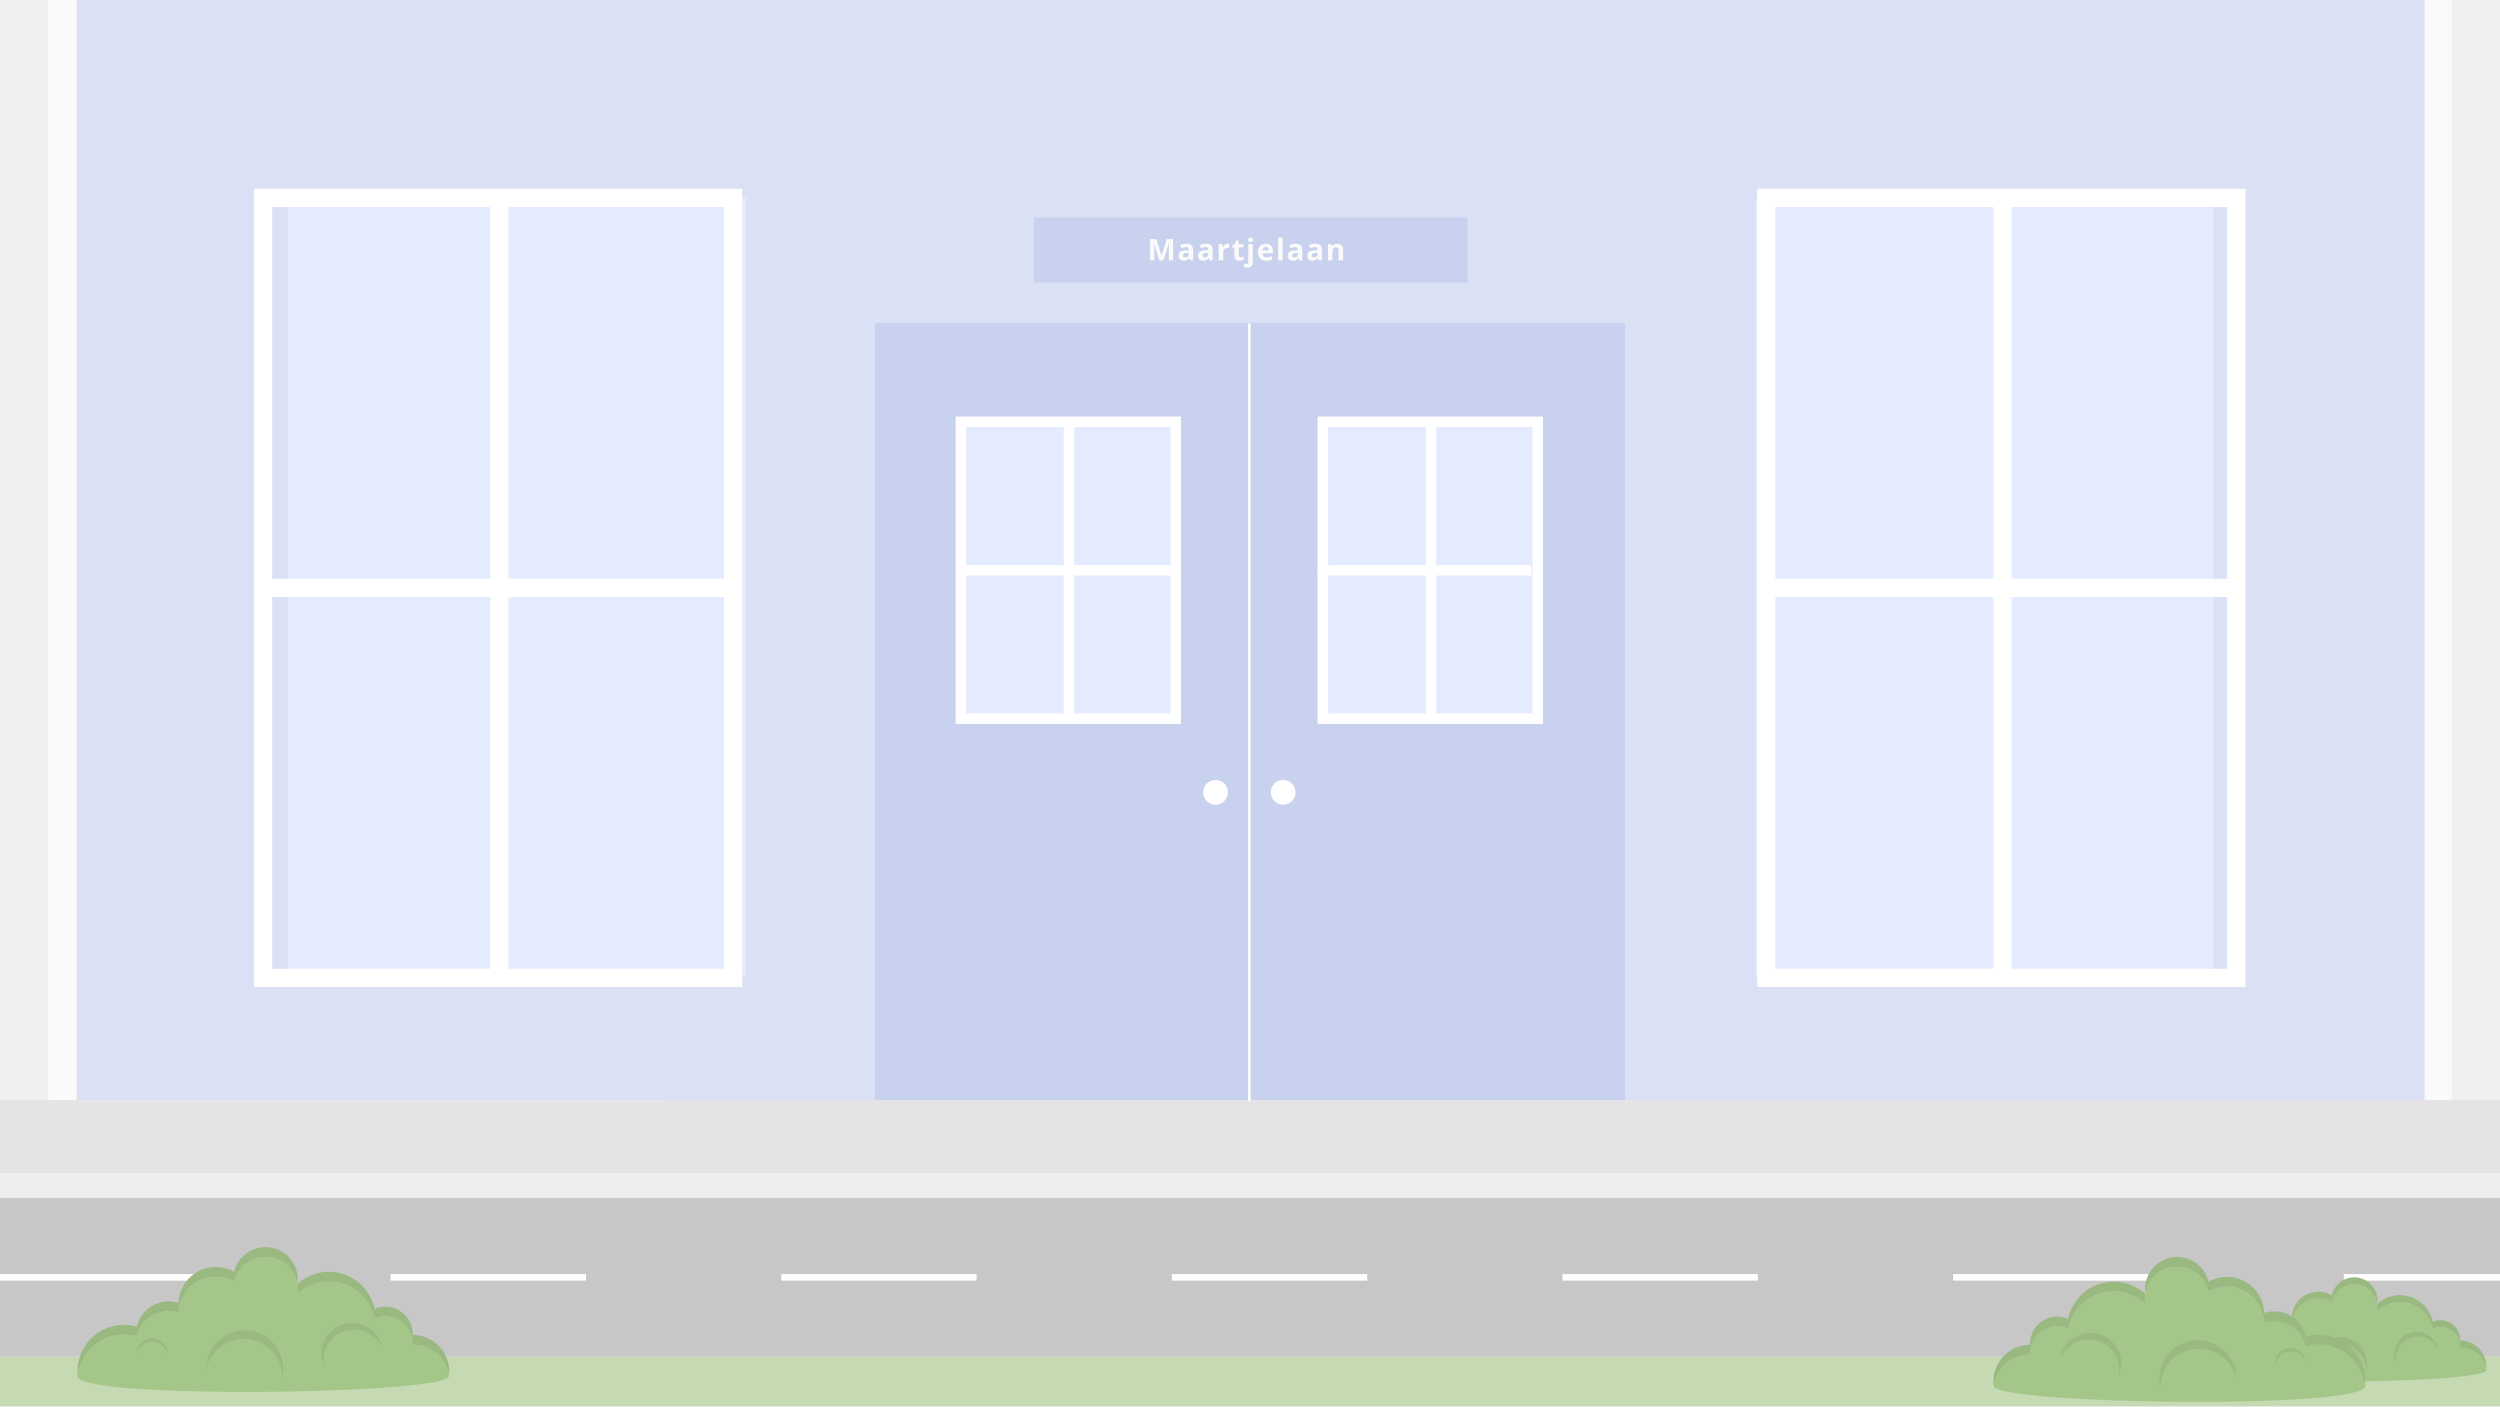
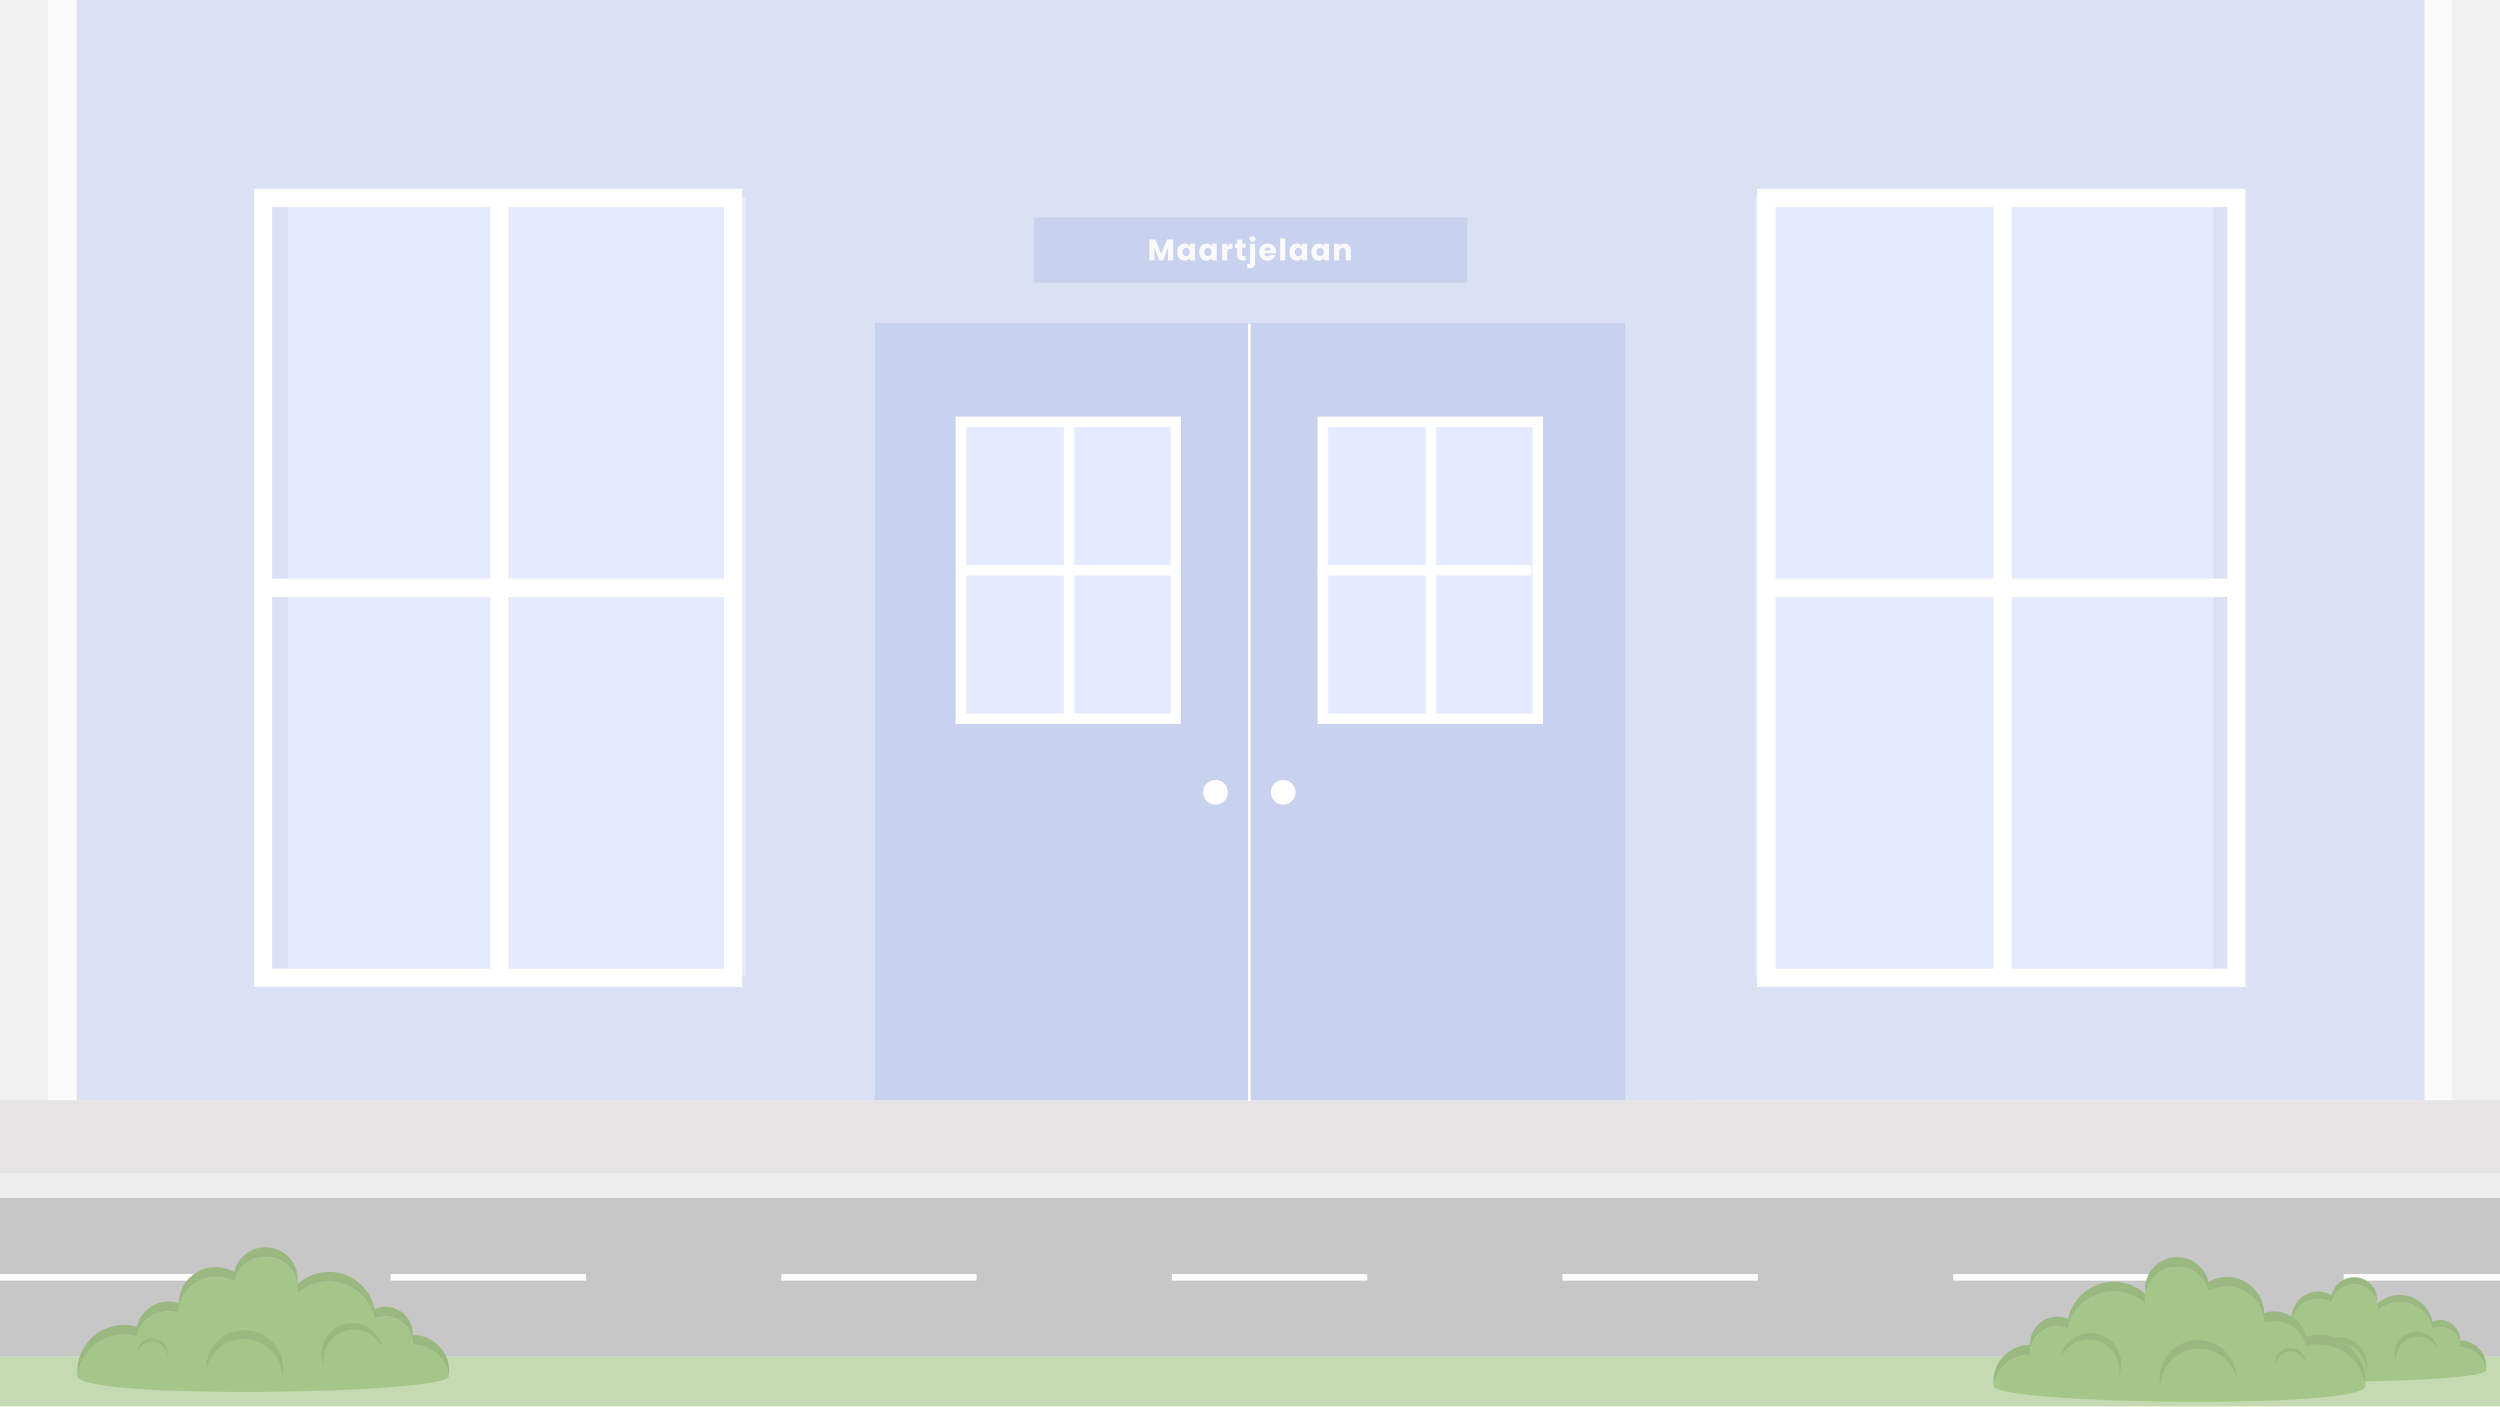
- <svg xmlns="http://www.w3.org/2000/svg" width="1920" height="1080" viewBox="0 0 1920 1080">
-   <defs>
-     <clipPath id="clip-path">
-       <rect id="Rectangle_50" data-name="Rectangle 50" width="233.634" height="248.459" fill="#aedfeb" />
-     </clipPath>
-     <clipPath id="clip-path-2">
-       <rect id="Rectangle_50-2" data-name="Rectangle 50" width="233.634" height="248.459" fill="none" />
-     </clipPath>
-     <clipPath id="clip-path-3">
-       <rect id="Rectangle_62" data-name="Rectangle 62" width="101.405" height="208.498" fill="none" />
-     </clipPath>
-   </defs>
-   <g id="Group_107" data-name="Group 107" transform="translate(0 0)">
-     <rect id="Rectangle_120" data-name="Rectangle 120" width="1920" height="56" transform="translate(0 845)" fill="#e5e3e3" />
-     <rect id="Rectangle_122" data-name="Rectangle 122" width="1920" height="19" transform="translate(0 901)" fill="#ededed" />
-     <rect id="Rectangle_123" data-name="Rectangle 123" width="1920" height="122" transform="translate(0 920)" fill="#c7c7c7" />
-     <rect id="Rectangle_124" data-name="Rectangle 124" width="1920" height="38" transform="translate(0 1042)" fill="#c5dab3" />
-     <line id="Line_24" data-name="Line 24" x2="1920" transform="translate(0 981)" fill="none" stroke="#fff" stroke-width="5" stroke-dasharray="150" />
-     <g id="Group_26" data-name="Group 26" transform="translate(1442 -282.682)">
-       <ellipse id="Ellipse_50" data-name="Ellipse 50" cx="53.5" cy="12.5" rx="53.5" ry="12.5" transform="translate(155 1071.682)" fill="#a4c688" />
-       <rect id="Rectangle_63" data-name="Rectangle 63" width="8" height="394" transform="translate(205 689.682)" fill="#a4c688" />
-       <circle id="Ellipse_51" data-name="Ellipse 51" cx="8.5" cy="8.5" r="8.5" transform="translate(201 678.682)" fill="#a4c688" />
-       <path id="Path_76" data-name="Path 76" d="M4602.2,3365.833l-27.581,36.1a23.542,23.542,0,0,0-5.367,15.119c.043,9.286,3.123,15.2,8.868,18.02s15.8,2.827,21.962-3.4c7.011-7.6,4.952-16.013,2.887-21.372" transform="translate(-4355.671 -2669.366)" fill="none" stroke="#a5c688" stroke-width="7" />
-       <path id="Path_77" data-name="Path 77" d="M4571.988,3365.833l27.581,36.1a23.542,23.542,0,0,1,5.367,15.119c-.043,9.286-3.123,15.2-8.868,18.02s-15.8,2.827-21.962-3.4c-7.01-7.6-4.952-16.013-2.886-21.372" transform="translate(-4400.229 -2669.366)" fill="none" stroke="#a5c688" stroke-width="7" />
-     </g>
-     <g id="Group_19" data-name="Group 19" transform="translate(160 564.067)">
-       <g id="Group_17" data-name="Group 17" transform="translate(30)" clip-path="url(#clip-path)">
-         <path id="Path_58" data-name="Path 58" d="M356.7,403.711H344.473a5.834,5.834,0,0,1-5.834-5.834V379.812h23.9v18.065a5.834,5.834,0,0,1-5.834,5.834" transform="translate(-138.423 -155.252)" fill="#aedfeb" />
-         <path id="Path_59" data-name="Path 59" d="M21.933,403.711H34.164A5.834,5.834,0,0,0,40,397.877V379.812H16.1v18.065a5.834,5.834,0,0,0,5.834,5.834" transform="translate(-6.581 -155.252)" fill="#aedfeb" />
-         <path id="Path_60" data-name="Path 60" d="M168.651,63.179c-30.014.278-71.947,5.6-107.115,12.589L51.3,17.7A21.417,21.417,0,0,0,8.9,23.636l6.175,59.383C14.335,92.088,0,100,0,117.664V230.417H233.634V124.179c0-33.232-23.7-61.381-64.983-61" transform="translate(0 9.021)" fill="#aedfeb" />
-       </g>
-       <path id="Path_63" data-name="Path 63" d="M12.978,0,42.69,5.236,42,23.433H0Z" transform="translate(13.686 20.731) rotate(-22)" fill="#aedfeb" />
-       <path id="Path_64" data-name="Path 64" d="M4.427.456,42.264,0,42,18.364H0Z" transform="matrix(0.978, -0.208, 0.208, 0.978, 214.038, 227.902)" fill="#aedfeb" />
-       <g id="Group_17-2" data-name="Group 17" transform="translate(0 15.406)" clip-path="url(#clip-path-2)">
-         <path id="Path_58-2" data-name="Path 58" d="M356.7,403.711H344.473a5.834,5.834,0,0,1-5.834-5.834V379.812h23.9v18.065a5.834,5.834,0,0,1-5.834,5.834" transform="translate(-138.423 -155.252)" fill="#aedfeb" />
-         <path id="Path_59-2" data-name="Path 59" d="M21.933,403.711H34.164A5.834,5.834,0,0,0,40,397.877V379.812H16.1v18.065a5.834,5.834,0,0,0,5.834,5.834" transform="translate(-6.581 -155.252)" fill="#aedfeb" />
-         <path id="Path_60-2" data-name="Path 60" d="M168.651,63.179c-30.014.278-71.947,5.6-107.115,12.589L51.3,17.7A21.417,21.417,0,0,0,8.9,23.636l6.175,59.383C14.335,92.088,0,100,0,117.664V230.417H233.634V124.179c0-33.232-23.7-61.381-64.983-61" transform="translate(0 0)" fill="#d3f1f9" />
-       </g>
-     </g>
-     <g id="Group_25" data-name="Group 25" transform="translate(372.932 631.502)">
-       <g id="Group_24" data-name="Group 24" clip-path="url(#clip-path-3)">
-         <path id="Path_74" data-name="Path 74" d="M80.468,90.967c9.072-2.142,16.325-8.257,20.938-16.5C93.592,69.154,84.37,66.932,75.3,69.074,66.28,71.2,59.061,77.26,54.446,85.429V71.749C66.409,64.6,75.247,53.76,78.425,40.314,81.737,26.307,78.307,12.066,70.11,0,57.376,7.118,47.933,18.316,44.622,32.323c-.54,2.284-1.88,13.106-2.07,15.392C27.438,61.251,53.331,57.575,53.225,68.2c7.308-8.733-7.967-20.281-16.865-26.832C25.915,33.677,12.9,31.493,0,34.031,1.407,47.1,7.357,58.883,17.8,66.573c9.394,6.916,20.869,9.365,32.465,7.946V93.5c-5.906-5.55-13.417-8.678-21.393-8.094-7.993.584-14.983,4.789-20.02,11.161,5.911,5.571,13.438,8.713,21.431,8.128,7.975-.583,14.949-4.77,19.982-11.116V208.5h4.18V107a22.761,22.761,0,0,0,33.072,10.558,23.64,23.64,0,0,0-14.081-13.083,23.613,23.613,0,0,0-18.991,2.3V85.631c7.8,5.27,16.983,7.472,26.022,5.337" fill="#a4c688" />
-         <path id="Path_75" data-name="Path 75" d="M64.562,140.353V121.006H36.621v19.428A30.129,30.129,0,0,0,20.532,167.1v31.472H80.809V167.1a30.128,30.128,0,0,0-16.247-26.744" transform="translate(1.685 9.929)" fill="#edb5b5" />
-       </g>
-     </g>
-     <g id="Group_94" data-name="Group 94">
-       <g id="Group_35" data-name="Group 35" transform="translate(0 -169.089)">
-         <rect id="Rectangle_1" data-name="Rectangle 1" width="1553" height="778.911" transform="translate(184 169.089)" fill="#e4ebfe" />
-         <path id="Union_1" data-name="Union 1" d="M1824-1937v-844.911h22V-1937ZM0-1937v-844.911H22V-1937Z" transform="translate(37 2951)" fill="#fafafa" />
-         <path id="Path_53" data-name="Path 53" d="M1,31.051H126.113l-.074,778.985L1,876.033Z" transform="translate(58 138.039)" fill="#fbf4de" />
-         <path id="Path_56" data-name="Path 56" d="M127.229,31.625H1.934L1.974,810.5l124.078,66.121Z" transform="translate(1735.007 137.47)" fill="#fbf4de" />
-         <path id="Path_57" data-name="Path 57" d="M.014,1802.025,66.1,1678,66.03,125.084,0,0Z" transform="translate(58.987 1014.071) rotate(-90)" fill="#f0f0f0" />
-       </g>
-       <path id="Exclusion_1" data-name="Exclusion 1" d="M-9104-1865h-1803v-845h1803v845Zm-513.746-693v597h351.612v-597h-351.612Zm-1127.12,0v597h351.615v-597h-351.615Z" transform="translate(10966 2710)" fill="#dbe1f4" />
-     </g>
-     <rect id="Rectangle_131" data-name="Rectangle 131" width="576" height="597" transform="translate(672 248)" fill="#c8d2ee" />
-     <g id="Group_77" data-name="Group 77">
-       <rect id="Rectangle_132" data-name="Rectangle 132" width="361" height="599" transform="translate(202 152)" fill="none" stroke="#fff" stroke-width="14" />
-       <line id="Line_25" data-name="Line 25" x2="361" transform="translate(202.5 451.5)" fill="none" stroke="#fff" stroke-width="14" />
-       <line id="Line_26" data-name="Line 26" y2="599" transform="translate(383.5 152.5)" fill="none" stroke="#fff" stroke-width="14" />
-     </g>
-     <g id="Group_78" data-name="Group 78" transform="translate(1154.5)">
-       <rect id="Rectangle_132-2" data-name="Rectangle 132" width="361" height="599" transform="translate(202 152)" fill="none" stroke="#fff" stroke-width="14" />
-       <line id="Line_25-2" data-name="Line 25" x2="361" transform="translate(202.5 451.5)" fill="none" stroke="#fff" stroke-width="14" />
-       <line id="Line_26-2" data-name="Line 26" y2="599" transform="translate(383.5 152.5)" fill="none" stroke="#fff" stroke-width="14" />
-     </g>
-     <line id="Line_27" data-name="Line 27" y2="597" transform="translate(959.5 248.5)" fill="none" stroke="#fff" stroke-width="2" />
-     <circle id="Ellipse_56" data-name="Ellipse 56" cx="9.5" cy="9.5" r="9.5" transform="translate(924 599)" fill="#fff" />
-     <circle id="Ellipse_57" data-name="Ellipse 57" cx="9.5" cy="9.5" r="9.5" transform="translate(976 599)" fill="#fff" />
-     <g id="Rectangle_133" data-name="Rectangle 133" transform="translate(734 320)" fill="#e4ebfe" stroke="#fff" stroke-width="8">
-       <rect width="173" height="236" stroke="none" />
-       <rect x="4" y="4" width="165" height="228" fill="none" />
-     </g>
-     <g id="Rectangle_134" data-name="Rectangle 134" transform="translate(1012 320)" fill="#e4ebfe" stroke="#fff" stroke-width="8">
-       <rect width="173" height="236" stroke="none" />
-       <rect x="4" y="4" width="165" height="228" fill="none" />
-     </g>
-     <line id="Line_28" data-name="Line 28" x2="164" transform="translate(738.5 438)" fill="none" stroke="#fff" stroke-width="8" />
-     <line id="Line_29" data-name="Line 29" x2="164" transform="translate(1012 438)" fill="none" stroke="#fff" stroke-width="8" />
-     <line id="Line_30" data-name="Line 30" y2="226" transform="translate(1099 324)" fill="none" stroke="#fff" stroke-width="8" />
-     <line id="Line_31" data-name="Line 31" y2="226" transform="translate(821 328)" fill="none" stroke="#fff" stroke-width="8" />
+ <svg xmlns="http://www.w3.org/2000/svg" xmlns:xlink="http://www.w3.org/1999/xlink" version="1.1" id="Laag_1" x="0px" y="0px" viewBox="0 0 1920 1080" style="enable-background:new 0 0 1920 1080;" xml:space="preserve">
+   <style type="text/css">
+ 	.st0{fill:#E5E3E3;}
+ 	.st1{fill:#EDEDED;}
+ 	.st2{fill:#C7C7C7;}
+ 	.st3{fill:#C5DAB3;}
+ 	.st4{fill:#FFFFFF;}
+ 	.st5{fill:#A4C688;}
+ 	.st6{fill:#A5C688;}
+ 	.st7{clip-path:url(#SVGID_00000165217411069504351830000013468896182457814203_);}
+ 	.st8{fill:#AEDFEB;}
+ 	.st9{clip-path:url(#SVGID_00000089571057002943754160000013509640581779173047_);}
+ 	.st10{fill:#D3F1F9;}
+ 	.st11{clip-path:url(#SVGID_00000035518986896059549880000005281023903773982625_);}
+ 	.st12{fill:#EDB5B5;}
+ 	.st13{fill:#E4EBFE;}
+ 	.st14{fill:#FAFAFA;}
+ 	.st15{fill:#FBF4DE;}
+ 	.st16{fill:#F0F0F0;}
+ 	.st17{fill:#DBE1F4;}
+ 	.st18{fill:#C8D2EE;}
+ 	.st19{fill:#9AB981;}
+ 	.st20{enable-background:new    ;}
+ </style>
+   <g id="Group_107" transform="translate(0 0)">
+     <g id="Rectangle_120">
+       <rect y="845" class="st0" width="1920" height="56" />
+     </g>
+     <g id="Rectangle_122">
+       <rect y="901" class="st1" width="1920" height="19" />
+     </g>
+     <g id="Rectangle_123">
+       <rect y="920" class="st2" width="1920" height="122" />
+     </g>
+     <g id="Rectangle_124">
+       <rect y="1042" class="st3" width="1920" height="38" />
+     </g>
+     <g id="Line_24">
+       <path class="st4" d="M1920,983.5h-120v-5h120V983.5z M1650,983.5h-150v-5h150V983.5z M1350,983.5h-150v-5h150V983.5z M1050,983.5    H900v-5h150V983.5z M750,983.5H600v-5h150V983.5z M450,983.5H300v-5h150V983.5z M150,983.5H0v-5h150V983.5z" />
+     </g>
+     <g id="Group_26" transform="translate(1442 -282.682)">
+       <g id="Ellipse_50">
+         <ellipse class="st5" cx="208.5" cy="1084.2" rx="53.5" ry="12.5" />
+       </g>
+       <g id="Rectangle_63">
+         <rect x="205" y="689.7" class="st5" width="8" height="394" />
+       </g>
+       <g id="Ellipse_51">
+         <circle class="st5" cx="209.5" cy="687.2" r="8.5" />
+       </g>
+       <g id="Path_76">
+         <path class="st6" d="M231,771.1c-3.7,0-7.2-0.8-10.1-2.2c-7.1-3.5-10.8-10.6-10.8-21.1c0-6.3,2.1-12.4,6.1-17.3l27.5-36.1     l5.6,4.2l-27.7,36.2c-3,3.6-4.6,8.2-4.6,12.9c0,7.8,2.3,12.6,6.9,14.9c4.1,2,12.7,2.6,17.9-2.7c4.4-4.8,5-10.2,2.2-17.7l6.5-2.5     c3.8,9.9,2.6,18.3-3.6,25l-0.1,0.1C242.5,769.2,236.6,771.1,231,771.1z" />
+       </g>
+       <g id="Path_77">
+         <path class="st6" d="M187.3,771.1c-5.6,0-11.5-1.8-15.9-6.3l-0.1-0.1c-6.2-6.7-7.4-15.1-3.6-25l6.5,2.5     c-2.9,7.5-2.2,12.9,2.2,17.7c5.2,5.2,13.8,4.7,17.9,2.7c4.6-2.3,6.9-7.1,6.9-14.9c0-4.7-1.6-9.3-4.6-12.9l-0.1-0.1L169,698.6     l5.6-4.2l27.5,36.1c4,4.9,6.2,11,6.1,17.3c0,10.5-3.7,17.6-10.8,21.1C194.5,770.2,191,771.1,187.3,771.1z" />
+       </g>
+     </g>
+     <g id="Group_19" transform="translate(160 564.067)">
+       <g>
+         <defs>
+           <rect id="SVGID_1_" x="30" y="0" width="233.6" height="248.5" />
+         </defs>
+         <clipPath id="SVGID_00000180328010771230161010000013704250967606304663_">
+           <use xlink:href="#SVGID_1_" style="overflow:visible;" />
+         </clipPath>
+         <g id="Group_17" transform="translate(30)" style="clip-path:url(#SVGID_00000180328010771230161010000013704250967606304663_);">
+           <g id="Path_58">
+             <path class="st8" d="M218.3,248.5H206c-3.2,0-5.8-2.6-5.8-5.8v0v-18.1h23.9v18.1C224.1,245.8,221.5,248.5,218.3,248.5       L218.3,248.5" />
+           </g>
+           <g id="Path_59">
+             <path class="st8" d="M15.4,248.5h12.2c3.2,0,5.8-2.6,5.8-5.8c0,0,0,0,0,0v-18.1H9.5v18.1C9.5,245.8,12.1,248.5,15.4,248.5       C15.4,248.5,15.4,248.5,15.4,248.5" />
+           </g>
+           <g id="Path_60">
+             <path class="st8" d="M168.7,72.2c-30,0.3-71.9,5.6-107.1,12.6L51.3,26.7c-2-11.7-13.1-19.5-24.7-17.5       C15.4,11.2,7.7,21.4,8.9,32.7L15.1,92C14.3,101.1,0,109,0,126.7v112.8h233.6V133.2C233.6,100,209.9,71.8,168.7,72.2" />
+           </g>
+         </g>
+       </g>
+       <g id="Path_63">
+         <path class="st8" d="M25.7,15.9l29.5-6.3l6.2,17.1L22.5,42.5L25.7,15.9z" />
+       </g>
+       <g id="Path_64">
+         <path class="st8" d="M218.5,227.4l36.9-8.3l3.6,18l-41.1,8.7L218.5,227.4z" />
+       </g>
+       <g>
+         <defs>
+           <rect id="SVGID_00000005948334209558525840000003194375399207655075_" y="15.4" width="233.6" height="248.5" />
+         </defs>
+         <clipPath id="SVGID_00000009558419864876200270000009940338684437226132_">
+           <use xlink:href="#SVGID_00000005948334209558525840000003194375399207655075_" style="overflow:visible;" />
+         </clipPath>
+         <g id="Group_17-2" transform="translate(0 15.406)" style="clip-path:url(#SVGID_00000009558419864876200270000009940338684437226132_);">
+           <g id="Path_58-2">
+             <path class="st8" d="M218.3,248.5H206c-3.2,0-5.8-2.6-5.8-5.8v0v-18.1h23.9v18.1C224.1,245.8,221.5,248.5,218.3,248.5       L218.3,248.5" />
+           </g>
+           <g id="Path_59-2">
+             <path class="st8" d="M15.4,248.5h12.2c3.2,0,5.8-2.6,5.8-5.8c0,0,0,0,0,0v-18.1H9.5v18.1C9.5,245.8,12.1,248.5,15.4,248.5       C15.4,248.5,15.4,248.5,15.4,248.5" />
+           </g>
+           <g id="Path_60-2">
+             <path class="st10" d="M168.7,63.2c-30,0.3-71.9,5.6-107.1,12.6L51.3,17.7C49.3,6,38.2-1.8,26.6,0.2C15.4,2.1,7.7,12.4,8.9,23.6       L15.1,83C14.3,92.1,0,100,0,117.7v112.8h233.6V124.2C233.6,90.9,209.9,62.8,168.7,63.2" />
+           </g>
+         </g>
+       </g>
+     </g>
+     <g id="Group_25" transform="translate(372.932 631.502)">
+       <g>
+         <defs>
+           <rect id="SVGID_00000036935831765250960720000016479702549799369660_" x="0" y="0" width="101.4" height="208.5" />
+         </defs>
+         <clipPath id="SVGID_00000164472511960644029010000004759598957143954093_">
+           <use xlink:href="#SVGID_00000036935831765250960720000016479702549799369660_" style="overflow:visible;" />
+         </clipPath>
+         <g id="Group_24" style="clip-path:url(#SVGID_00000164472511960644029010000004759598957143954093_);">
+           <g id="Path_74">
+             <path class="st5" d="M80.5,91c9.1-2.1,16.3-8.3,20.9-16.5c-7.8-5.3-17-7.5-26.1-5.4c-9,2.1-16.2,8.2-20.9,16.4V71.7       c12-7.1,20.8-18,24-31.4c3.3-14-0.1-28.2-8.3-40.3C57.4,7.1,47.9,18.3,44.6,32.3c-0.5,2.3-1.9,13.1-2.1,15.4       c-15.1,13.5,10.8,9.9,10.7,20.5c7.3-8.7-8-20.3-16.9-26.8C25.9,33.7,12.9,31.5,0,34c1.4,13.1,7.4,24.9,17.8,32.5       c9.4,6.9,20.9,9.4,32.5,7.9v19c-5.9-5.6-13.4-8.7-21.4-8.1c-8,0.6-15,4.8-20,11.2c5.9,5.6,13.4,8.7,21.4,8.1       c8-0.6,14.9-4.8,20-11.1v114.9h4.2V107c4.8,11.6,18.2,17.1,29.8,12.3c1.1-0.5,2.3-1,3.3-1.7c-2.6-6.2-7.7-10.9-14.1-13.1       c-6.4-1.9-13.3-1.1-19,2.3V85.6C62.2,90.9,71.4,93.1,80.5,91" />
+           </g>
+           <g id="Path_75">
+             <path class="st12" d="M66.2,150.3v-19.3H38.3v19.4c-9.9,5.2-16.1,15.5-16.1,26.7v31.5h60.3V177       C82.5,165.8,76.2,155.5,66.2,150.3" />
+           </g>
+         </g>
+       </g>
+     </g>
+     <g id="Group_94">
+       <g id="Group_35" transform="translate(0 -169.089)">
+         <g id="Rectangle_1">
+           <rect x="184" y="169.1" class="st13" width="1553" height="778.9" />
+         </g>
+         <g id="Union_1">
+           <path class="st14" d="M1861,1014V169.1h22V1014H1861z M37,1014V169.1h22V1014H37z" />
+         </g>
+         <g id="Path_53">
+           <path class="st15" d="M59,169.1h125.1l-0.1,779l-125,66V169.1z" />
+         </g>
+         <g id="Path_56">
+           <path class="st15" d="M1862.2,169.1h-125.3l0,778.9l124.1,66.1L1862.2,169.1z" />
+         </g>
+         <g id="Path_57">
+           <path class="st16" d="M1861,1014.1L1737,948L184.1,948l-125.1,66L1861,1014.1z" />
+         </g>
+       </g>
+       <g id="Exclusion_1">
+         <path class="st17" d="M1862,845H59V0h1803V845z M1348.3,152v597h351.6V152H1348.3z M221.1,152v597h351.6V152H221.1z" />
+       </g>
+     </g>
+     <g id="Rectangle_131">
+       <rect x="672" y="248" class="st18" width="576" height="597" />
+     </g>
+     <g id="Group_77">
+       <g id="Rectangle_132">
+         <path class="st4" d="M570,758H195V145h375V758z M209,744h347V159H209V744z" />
+       </g>
+       <g id="Line_25">
+         <rect x="202.5" y="444.5" class="st4" width="361" height="14" />
+       </g>
+       <g id="Line_26">
+         <rect x="376.5" y="152.5" class="st4" width="14" height="599" />
+       </g>
+     </g>
+     <g id="Group_78" transform="translate(1154.5)">
+       <g id="Rectangle_132-2">
+         <path class="st4" d="M570,758H195V145h375V758z M209,744h347V159H209V744z" />
+       </g>
+       <g id="Line_25-2">
+         <rect x="202.5" y="444.5" class="st4" width="361" height="14" />
+       </g>
+       <g id="Line_26-2">
+         <rect x="376.5" y="152.5" class="st4" width="14" height="599" />
+       </g>
+     </g>
+     <g id="Line_27">
+       <rect x="958.5" y="248.5" class="st4" width="2" height="597" />
+     </g>
+     <g id="Ellipse_56">
+       <circle class="st4" cx="933.5" cy="608.5" r="9.5" />
+     </g>
+     <g id="Ellipse_57">
+       <circle class="st4" cx="985.5" cy="608.5" r="9.5" />
+     </g>
+     <g id="Rectangle_133" transform="translate(734 320)">
+       <g>
+         <rect class="st13" width="173" height="236" />
+       </g>
+       <g>
+         <path class="st4" d="M173,236H0V0h173V236z M8,228h157V8H8V228z" />
+       </g>
+     </g>
+     <g id="Rectangle_134" transform="translate(1012 320)">
+       <g>
+         <rect class="st13" width="173" height="236" />
+       </g>
+       <g>
+         <path class="st4" d="M173,236H0V0h173V236z M8,228h157V8H8V228z" />
+       </g>
+     </g>
+     <g id="Line_28">
+       <rect x="738.5" y="434" class="st4" width="164" height="8" />
+     </g>
+     <g id="Line_29">
+       <rect x="1012" y="434" class="st4" width="164" height="8" />
+     </g>
+     <g id="Line_30">
+       <rect x="1095" y="324" class="st4" width="8" height="226" />
+     </g>
+     <g id="Line_31">
+       <rect x="817" y="328" class="st4" width="8" height="226" />
+     </g>
    <g id="Laag_2-2" transform="translate(59.439 957.787)">
-       <g id="Group_87" data-name="Group 87" transform="translate(0 -0.01)">
-         <g id="Group_86" data-name="Group 86">
-           <path id="Path_522" data-name="Path 522" d="M35.835,67.186a35.736,35.736,0,0,1,9.81,1.374,25.018,25.018,0,0,1,32.063-18.11A28.564,28.564,0,0,1,120.42,26.541a24.725,24.725,0,0,1,48.505,9.4,35.837,35.837,0,0,1,59.322,19.012,21,21,0,0,1,29.266,19.3c0,.245-.009.485-.018.725h.018A28.045,28.045,0,0,1,285.3,99.24a28.4,28.4,0,0,0,.258-3.749,27.463,27.463,0,0,0-.231-3.617,28.049,28.049,0,0,0-27.816-24.429H257.5c.009-.24.018-.481.018-.725a21,21,0,0,0-29.266-19.3A35.837,35.837,0,0,0,168.925,28.4a24.725,24.725,0,0,0-48.505-9.4A28.564,28.564,0,0,0,77.708,42.915a25.018,25.018,0,0,0-32.063,18.11A35.82,35.82,0,0,0,.181,91.883,35.248,35.248,0,0,0,0,95.5a36.664,36.664,0,0,0,.2,3.776A35.834,35.834,0,0,1,35.835,67.19Z" transform="translate(0 0.01)" fill="#9ab981" />
-           <path id="Path_523" data-name="Path 523" d="M285.542,108.336a28.045,28.045,0,0,0-27.789-24.262h-.018c.009-.24.018-.481.018-.725a21,21,0,0,0-29.266-19.3,35.837,35.837,0,0,0-59.322-19.012,24.725,24.725,0,0,0-48.505-9.4A28.564,28.564,0,0,0,77.949,59.545a25.018,25.018,0,0,0-32.063,18.11A35.817,35.817,0,0,0,.44,108.363C2.326,126.382,283.711,122.049,285.542,108.336Z" transform="translate(-0.241 -9.081)" fill="#a4c688" />
-         </g>
-         <path id="Path_524" data-name="Path 524" d="M263.659,209.424a29.556,29.556,0,0,1,26.324,29.3,30.554,30.554,0,0,0,.549-3.259,29.551,29.551,0,0,0-58.75-6.446,28.955,28.955,0,0,0-.172,3.3,29.547,29.547,0,0,1,32.05-22.893Z" transform="translate(-132.616 -138.799)" fill="#9ab981" />
-         <path id="Path_525" data-name="Path 525" d="M444.616,196.37A23.616,23.616,0,0,1,473.3,209.335a23.614,23.614,0,1,0-45.7,11.619,24.355,24.355,0,0,0,.934,2.471,23.616,23.616,0,0,1,16.084-27.059Z" transform="translate(-239.16 -131.997)" fill="#9ab981" />
-         <path id="Path_526" data-name="Path 526" d="M126.9,218.511a11.733,11.733,0,0,1,10.694,11.41,12.228,12.228,0,0,0,.19-1.3,11.732,11.732,0,1,0-23.373-2.067,11.564,11.564,0,0,0-.041,1.31,11.726,11.726,0,0,1,12.53-9.352Z" transform="translate(-68.52 -146)" fill="#9ab981" />
-       </g>
-     </g>
-     <g id="Laag_2-2-2" data-name="Laag_2-2" transform="translate(1704.164 981.01)">
-       <g id="Group_87-2" data-name="Group 87" transform="translate(0 -0.01)">
-         <g id="Group_86-2" data-name="Group 86">
-           <path id="Path_522-2" data-name="Path 522" d="M25.775,48.322a25.7,25.7,0,0,1,7.056.988A17.995,17.995,0,0,1,55.893,36.284a20.545,20.545,0,0,1,30.722-17.2A17.784,17.784,0,0,1,121.5,25.847a25.777,25.777,0,0,1,42.668,13.675,15.1,15.1,0,0,1,21.051,13.884c0,.176-.007.349-.013.522h.013A20.172,20.172,0,0,1,205.21,71.378a20.429,20.429,0,0,0,.186-2.7,19.754,19.754,0,0,0-.166-2.6,20.175,20.175,0,0,0-20.007-17.571h-.013c.007-.173.013-.346.013-.522A15.1,15.1,0,0,0,164.172,34.1,25.777,25.777,0,0,0,121.5,20.428a17.784,17.784,0,0,0-34.889-6.759,20.545,20.545,0,0,0-30.722,17.2A17.995,17.995,0,0,0,32.831,43.891,25.764,25.764,0,0,0,.13,66.086a25.353,25.353,0,0,0-.13,2.6A26.371,26.371,0,0,0,.143,71.4,25.775,25.775,0,0,1,25.775,48.325Z" transform="translate(0 0.01)" fill="#9ab981" />
-           <path id="Path_523-2" data-name="Path 523" d="M205.507,82.589a20.172,20.172,0,0,0-19.988-17.451h-.013c.007-.173.013-.346.013-.522a15.1,15.1,0,0,0-21.051-13.884A25.777,25.777,0,0,0,121.8,37.058,17.784,17.784,0,0,0,86.911,30.3a20.545,20.545,0,0,0-30.722,17.2A17.995,17.995,0,0,0,33.128,60.521,25.762,25.762,0,0,0,.44,82.608C1.8,95.569,204.189,92.452,205.507,82.589Z" transform="translate(-0.297 -11.198)" fill="#a4c688" />
-         </g>
-         <path id="Path_524-2" data-name="Path 524" d="M254.662,207.532A21.259,21.259,0,0,1,273.6,228.605a21.975,21.975,0,0,0,.395-2.344,21.256,21.256,0,1,0-42.258-4.637A20.819,20.819,0,0,0,231.61,224a21.253,21.253,0,0,1,23.053-16.466Z" transform="translate(-160.406 -156.734)" fill="#9ab981" />
-         <path id="Path_525-2" data-name="Path 525" d="M439.531,194.65a16.986,16.986,0,0,1,20.63,9.325,16.985,16.985,0,1,0-32.87,8.357,17.522,17.522,0,0,0,.672,1.777,16.986,16.986,0,0,1,11.569-19.463Z" transform="translate(-291.752 -148.348)" fill="#9ab981" />
-         <path id="Path_526-2" data-name="Path 526" d="M123.378,217.766a8.439,8.439,0,0,1,7.692,8.207,8.8,8.8,0,0,0,.137-.933,8.439,8.439,0,1,0-16.812-1.487,8.316,8.316,0,0,0-.029.942,8.434,8.434,0,0,1,9.012-6.727Z" transform="translate(-81.389 -165.611)" fill="#9ab981" />
-       </g>
-     </g>
-     <g id="Laag_2-2-3" data-name="Laag_2-2" transform="translate(1531 965.389)">
-       <g id="Group_87-3" data-name="Group 87" transform="translate(0 0)">
-         <g id="Group_86-3" data-name="Group 86">
-           <path id="Path_522-3" data-name="Path 522" d="M249.725,67.186a35.737,35.737,0,0,0-9.81,1.374,25.018,25.018,0,0,0-32.063-18.11A28.564,28.564,0,0,0,165.14,26.541a24.725,24.725,0,0,0-48.505,9.4A35.837,35.837,0,0,0,57.313,54.95a21,21,0,0,0-29.266,19.3c0,.245.009.485.018.725h-.018A28.045,28.045,0,0,0,.258,99.24,28.4,28.4,0,0,1,0,95.491a27.463,27.463,0,0,1,.231-3.617A28.049,28.049,0,0,1,28.047,67.444h.018c-.009-.24-.018-.481-.018-.725a21,21,0,0,1,29.266-19.3A35.837,35.837,0,0,1,116.635,28.4a24.725,24.725,0,0,1,48.505-9.4,28.564,28.564,0,0,1,42.712,23.908,25.018,25.018,0,0,1,32.063,18.11,35.82,35.82,0,0,1,45.464,30.857,35.245,35.245,0,0,1,.181,3.613,36.662,36.662,0,0,1-.2,3.776A35.834,35.834,0,0,0,249.725,67.19Z" transform="translate(0 0.01)" fill="#9ab981" />
-           <path id="Path_523-3" data-name="Path 523" d="M.44,108.336A28.045,28.045,0,0,1,28.229,84.074h.018c-.009-.24-.018-.481-.018-.725a21,21,0,0,1,29.266-19.3,35.837,35.837,0,0,1,59.322-19.012,24.725,24.725,0,0,1,48.505-9.4,28.564,28.564,0,0,1,42.712,23.908A25.018,25.018,0,0,1,240.1,77.655a35.817,35.817,0,0,1,45.445,30.708C283.657,126.382,2.271,122.048.44,108.336Z" transform="translate(-0.182 -9.081)" fill="#a4c688" />
-         </g>
-         <path id="Path_524-3" data-name="Path 524" d="M258.661,209.424a29.556,29.556,0,0,0-26.324,29.3,30.553,30.553,0,0,1-.549-3.259,29.551,29.551,0,0,1,58.75-6.446,28.959,28.959,0,0,1,.172,3.3,29.547,29.547,0,0,0-32.05-22.893Z" transform="translate(-104.144 -138.799)" fill="#9ab981" />
-         <path id="Path_525-3" data-name="Path 525" d="M455.184,196.37A23.616,23.616,0,0,0,426.5,209.335a23.614,23.614,0,1,1,45.7,11.619,24.356,24.356,0,0,1-.934,2.471,23.616,23.616,0,0,0-16.084-27.059Z" transform="translate(-375.079 -131.997)" fill="#9ab981" />
-         <path id="Path_526-3" data-name="Path 526" d="M125.294,218.511a11.733,11.733,0,0,0-10.694,11.41,12.228,12.228,0,0,1-.19-1.3,11.732,11.732,0,0,1,23.373-2.067,11.564,11.564,0,0,1,.041,1.31,11.726,11.726,0,0,0-12.53-9.352Z" transform="translate(101.891 -146.001)" fill="#9ab981" />
-       </g>
-     </g>
-     <g id="Group_88" data-name="Group 88" transform="translate(0 1)">
-       <rect id="Rectangle_137" data-name="Rectangle 137" width="333" height="50" transform="translate(794 166)" fill="#c8d2ee" />
-       <text id="Maartjelaan" transform="translate(960 199)" fill="#fafafa" font-size="23" font-family="Poppins-Bold, Poppins" font-weight="700" letter-spacing="0.05em">
-         <tspan x="-78.729" y="0">Maartjelaan</tspan>
-       </text>
+       <g id="Group_87" transform="translate(0 -0.01)">
+         <g id="Group_86">
+           <g id="Path_522">
+             <path class="st19" d="M35.8,67.2c3.3,0,6.6,0.5,9.8,1.4c3.1-13.5,16.6-21.8,30.1-18.7c0.7,0.2,1.3,0.3,2,0.6       c0.5-15.8,13.7-28.1,29.4-27.7c4.7,0.1,9.2,1.4,13.3,3.7c3.2-13.3,16.5-21.5,29.8-18.4c12.5,3,20.7,15,18.7,27.8       c14.6-13.4,37.2-12.4,50.6,2.1c4.4,4.7,7.4,10.6,8.7,16.9c10.7-4.6,23,0.4,27.6,11c1.1,2.6,1.7,5.4,1.7,8.3c0,0.2,0,0.5,0,0.7       h0c14,0,25.9,10.4,27.8,24.3c0.2-1.2,0.3-2.5,0.3-3.7c0-1.2-0.1-2.4-0.2-3.6c-1.8-14-13.7-24.4-27.8-24.4h0c0-0.2,0-0.5,0-0.7       c0-11.6-9.4-21-21-21c-2.8,0-5.7,0.6-8.3,1.7c-4.1-19.4-23.1-31.8-42.4-27.7c-6.3,1.3-12.1,4.3-16.9,8.7       c2-13.5-7.3-26.1-20.8-28.1c-12.7-1.9-24.8,6.2-27.8,18.7c-13.7-7.8-31.1-3.1-39,10.6c-2.3,4.1-3.6,8.6-3.7,13.3       c-13.1-4.3-27.3,3-31.5,16.1c-0.2,0.7-0.4,1.3-0.6,2c-19-5.4-38.8,5.6-44.3,24.6c-0.6,2-1,4.1-1.2,6.2C0.1,93.1,0,94.3,0,95.5       c0,1.3,0.1,2.5,0.2,3.8C2.1,81,17.5,67.2,35.8,67.2L35.8,67.2z" />
+           </g>
+           <g id="Path_523">
+             <path class="st5" d="M285.3,99.3C283.4,85.4,271.5,75,257.5,75h0c0-0.2,0-0.5,0-0.7c0-11.6-9.4-21-21-21       c-2.8,0-5.7,0.6-8.3,1.7c-4.1-19.4-23.1-31.8-42.4-27.7c-6.3,1.3-12.1,4.3-16.9,8.7c2-13.5-7.3-26.1-20.8-28.1       c-12.7-1.9-24.8,6.2-27.8,18.7c-13.7-7.8-31.1-3.1-39,10.6c-2.3,4-3.6,8.6-3.7,13.3c-13.1-4.3-27.3,3-31.5,16.1       c-0.2,0.7-0.4,1.3-0.6,2c-19-5.4-38.8,5.6-44.3,24.6c-0.6,2-1,4-1.2,6.1C2.1,117.3,283.5,113,285.3,99.3z" />
+           </g>
+         </g>
+         <g id="Path_524">
+           <path class="st19" d="M131,70.6c15,1.6,26.3,14.3,26.3,29.3c0.2-1.1,0.4-2.2,0.5-3.3c1.8-16.2-9.9-30.8-26.2-32.6      c-16.2-1.8-30.8,9.9-32.6,26.2C99,91.3,99,92.4,99,93.5C102.3,78.8,116.1,69,131,70.6L131,70.6z" />
+         </g>
+         <g id="Path_525">
+           <path class="st19" d="M205.5,64.4c11.5-3.6,23.8,2,28.7,13c-2.5-12.8-14.9-21.1-27.7-18.6s-21.1,14.9-18.6,27.7      c0.2,0.9,0.4,1.7,0.7,2.6c0.3,0.8,0.6,1.7,0.9,2.5C187.1,79.6,194,68,205.5,64.4L205.5,64.4z" />
+         </g>
+         <g id="Path_526">
+           <path class="st19" d="M58.4,72.5C64.3,73,68.9,78,69.1,83.9c0.1-0.4,0.2-0.9,0.2-1.3c0.6-6.5-4.2-12.1-10.7-12.7      c-6.5-0.6-12.1,4.2-12.7,10.7c0,0.4-0.1,0.9,0,1.3C47,76,52.4,72,58.4,72.5L58.4,72.5z" />
+         </g>
+       </g>
+     </g>
+     <g id="Laag_2-2-2" transform="translate(1704.164 981.01)">
+       <g id="Group_87-2" transform="translate(0 -0.01)">
+         <g id="Group_86-2">
+           <g id="Path_522-2">
+             <path class="st19" d="M25.8,48.3c2.4,0,4.8,0.3,7.1,1c2.3-9.7,11.9-15.7,21.6-13.4c0.5,0.1,1,0.2,1.4,0.4       C56.2,25,65.7,16,77.1,16.4c3.4,0.1,6.6,1,9.5,2.7C88.9,9.5,98.5,3.7,108,5.9c9,2.1,14.8,10.8,13.5,19.9       c10.5-9.6,26.8-8.9,36.4,1.5c3.1,3.4,5.3,7.6,6.2,12.1c7.7-3.3,16.5,0.3,19.8,7.9c0.8,1.9,1.2,3.9,1.2,6c0,0.2,0,0.3,0,0.5h0       c10.1,0,18.6,7.5,20,17.5c0.1-0.9,0.2-1.8,0.2-2.7c0-0.9-0.1-1.7-0.2-2.6c-1.3-10.1-9.9-17.6-20-17.6h0c0-0.2,0-0.3,0-0.5       c0-8.3-6.8-15.1-15.1-15.1c-2,0-4.1,0.4-6,1.2c-2.9-13.9-16.6-22.9-30.5-19.9c-4.5,1-8.7,3.1-12.1,6.2       c1.5-9.7-5.2-18.8-14.9-20.2c-9.1-1.4-17.8,4.5-20,13.5c-9.9-5.6-22.4-2.2-28,7.7c-1.7,2.9-2.6,6.2-2.7,9.5       c-9.5-3.1-19.6,2.1-22.7,11.6c-0.2,0.5-0.3,1-0.4,1.4C19.1,40,4.9,47.9,1,61.6c-0.4,1.5-0.7,3-0.9,4.5C0,67,0,67.8,0,68.7       c0,0.9,0,1.8,0.1,2.7C1.5,58.3,12.6,48.3,25.8,48.3L25.8,48.3z" />
+           </g>
+           <g id="Path_523-2">
+             <path class="st5" d="M205.2,71.4c-1.4-10-9.9-17.5-20-17.5h0c0-0.2,0-0.3,0-0.5c0-8.3-6.8-15.1-15.1-15.1c-2,0-4.1,0.4-6,1.2       c-2.9-13.9-16.6-22.9-30.5-19.9c-4.5,1-8.7,3.1-12.1,6.2c1.5-9.7-5.2-18.8-14.9-20.2c-9.1-1.4-17.8,4.5-20,13.5       c-9.9-5.6-22.4-2.2-28,7.7c-1.7,2.9-2.6,6.2-2.7,9.5c-9.5-3.1-19.6,2.1-22.7,11.6c-0.2,0.5-0.3,1-0.4,1.4       C19.1,45.4,4.9,53.3,1,67c-0.4,1.4-0.7,2.9-0.8,4.4C1.5,84.4,203.9,81.3,205.2,71.4z" />
+           </g>
+         </g>
+         <g id="Path_524-2">
+           <path class="st19" d="M94.3,50.8c10.8,1.2,18.9,10.3,18.9,21.1c0.2-0.8,0.3-1.6,0.4-2.3c1.3-11.7-7.1-22.2-18.7-23.5      c-11.7-1.3-22.2,7.1-23.5,18.7c0,0.1,0,0.1,0,0.2c-0.1,0.8-0.1,1.6-0.1,2.4C73.6,56.7,83.5,49.6,94.3,50.8L94.3,50.8z" />
+         </g>
+         <g id="Path_525-2">
+           <path class="st19" d="M147.8,46.3c8.2-2.6,17.1,1.4,20.6,9.3c-1.8-9.2-10.7-15.2-19.9-13.4c-9.2,1.8-15.2,10.7-13.4,19.9      c0.1,0.6,0.3,1.2,0.5,1.9c0.2,0.6,0.4,1.2,0.7,1.8C134.6,57.3,139.5,48.9,147.8,46.3L147.8,46.3z" />
+         </g>
+         <g id="Path_526-2">
+           <path class="st19" d="M42,52.2c4.3,0.4,7.6,3.9,7.7,8.2c0.1-0.3,0.1-0.6,0.1-0.9c0.4-4.6-3-8.8-7.6-9.2c-4.6-0.4-8.8,3-9.2,7.6      c0,0,0,0.1,0,0.1c0,0.3,0,0.6,0,0.9C33.8,54.7,37.7,51.8,42,52.2L42,52.2z" />
+         </g>
+       </g>
+     </g>
+     <g id="Laag_2-2-3" transform="translate(1531 965.389)">
+       <g id="Group_87-3" transform="translate(0 0)">
+         <g id="Group_86-3">
+           <g id="Path_522-3">
+             <path class="st19" d="M249.7,67.2c-3.3,0-6.6,0.5-9.8,1.4c-3.1-13.5-16.6-21.8-30.1-18.7c-0.7,0.2-1.3,0.3-2,0.6       c-0.5-15.8-13.7-28.1-29.4-27.7c-4.7,0.1-9.2,1.4-13.3,3.7C162,13.3,148.7,5,135.4,8.2c-12.5,3-20.7,15-18.7,27.8       C102.1,22.6,79.4,23.5,66,38.1c-4.4,4.7-7.4,10.6-8.7,16.9c-10.7-4.6-23,0.4-27.6,11c-1.1,2.6-1.7,5.4-1.7,8.3       c0,0.2,0,0.5,0,0.7h0C14,75,2.1,85.4,0.3,99.2C0.1,98,0,96.8,0,95.5c0-1.2,0.1-2.4,0.2-3.6C2,77.9,14,67.5,28,67.5h0       c0-0.2,0-0.5,0-0.7c0-11.6,9.4-21,21-21c2.8,0,5.7,0.6,8.3,1.7c4.1-19.4,23.1-31.8,42.4-27.7c6.3,1.3,12.1,4.3,16.9,8.7       c-2-13.5,7.3-26.1,20.8-28.1c12.7-1.9,24.8,6.2,27.8,18.7c13.7-7.8,31.1-3.1,39,10.6c2.3,4,3.6,8.6,3.7,13.3       c13.1-4.3,27.3,3,31.5,16.1c0.2,0.7,0.4,1.3,0.6,2c19-5.4,38.8,5.6,44.3,24.6c0.6,2,1,4.1,1.2,6.2c0.1,1.2,0.2,2.4,0.2,3.6       c0,1.3-0.1,2.5-0.2,3.8C283.4,81,268.1,67.2,249.7,67.2L249.7,67.2z" />
+           </g>
+           <g id="Path_523-3">
+             <path class="st5" d="M0.3,99.3C2.2,85.4,14,75,28,75h0c0-0.2,0-0.5,0-0.7c0-11.6,9.4-21,21-21c2.8,0,5.7,0.6,8.3,1.7       c4.1-19.4,23.1-31.8,42.4-27.7c6.3,1.3,12.1,4.3,16.9,8.7c-2-13.5,7.3-26.1,20.8-28.1c12.7-1.9,24.8,6.2,27.8,18.7       c13.7-7.8,31.1-3.1,39,10.6c2.3,4,3.6,8.6,3.7,13.3c13.1-4.3,27.3,3,31.5,16.1c0.2,0.7,0.4,1.3,0.6,2       c19-5.4,38.8,5.6,44.3,24.6c0.6,2,1,4,1.2,6.1C283.5,117.3,2.1,113,0.3,99.3z" />
+           </g>
+         </g>
+         <g id="Path_524-3">
+           <path class="st19" d="M154.5,70.6c-15,1.6-26.3,14.3-26.3,29.3c-0.2-1.1-0.4-2.2-0.5-3.3c-1.8-16.2,9.9-30.8,26.2-32.6      c16.2-1.8,30.8,9.9,32.6,26.2c0.1,1.1,0.2,2.2,0.2,3.3C183.3,78.8,169.5,69,154.5,70.6L154.5,70.6z" />
+         </g>
+         <g id="Path_525-3">
+           <path class="st19" d="M80.1,64.4c-11.5-3.6-23.8,2-28.7,13c2.5-12.8,14.9-21.1,27.7-18.6s21.1,14.9,18.6,27.7      c-0.2,0.9-0.4,1.7-0.7,2.6c-0.3,0.8-0.6,1.7-0.9,2.5C98.5,79.6,91.6,68,80.1,64.4L80.1,64.4z" />
+         </g>
+         <g id="Path_526-3">
+           <path class="st19" d="M227.2,72.5c-5.9,0.5-10.6,5.4-10.7,11.4c-0.1-0.4-0.2-0.9-0.2-1.3c-0.6-6.5,4.2-12.1,10.7-12.7      c6.5-0.6,12.1,4.2,12.7,10.7l0,0c0,0.4,0.1,0.9,0,1.3C238.5,76,233.1,72,227.2,72.5L227.2,72.5z" />
+         </g>
+       </g>
+     </g>
+     <g id="Group_88" transform="translate(0 1)">
+       <g id="Rectangle_137">
+         <rect x="794" y="166" class="st18" width="333" height="50" />
+       </g>
+       <g class="st20">
+         <path class="st14" d="M901,182.9V199H897v-9.7l-3.6,9.7h-3.2l-3.6-9.7v9.7h-3.9v-16.1h4.6l4.5,11.2l4.5-11.2H901z" />
+         <path class="st14" d="M904.9,189.1c0.5-1,1.2-1.8,2-2.3s1.8-0.8,2.9-0.8c0.9,0,1.7,0.2,2.4,0.6c0.7,0.4,1.2,0.9,1.6,1.4v-1.8h3.9     V199h-3.9v-1.8c-0.4,0.6-0.9,1.1-1.6,1.4c-0.7,0.4-1.5,0.6-2.4,0.6c-1,0-2-0.3-2.9-0.8c-0.9-0.5-1.5-1.3-2-2.3     c-0.5-1-0.7-2.2-0.7-3.5C904.2,191.2,904.4,190.1,904.9,189.1z M913,190.3c-0.5-0.6-1.2-0.9-2-0.9c-0.8,0-1.4,0.3-2,0.8     c-0.5,0.6-0.8,1.3-0.8,2.3c0,1,0.3,1.8,0.8,2.3s1.2,0.9,2,0.9c0.8,0,1.4-0.3,2-0.9c0.5-0.6,0.8-1.3,0.8-2.3     S913.5,190.8,913,190.3z" />
+         <path class="st14" d="M921.7,189.1c0.5-1,1.2-1.8,2-2.3s1.8-0.8,2.9-0.8c0.9,0,1.7,0.2,2.4,0.6c0.7,0.4,1.2,0.9,1.6,1.4v-1.8h3.9     V199h-3.9v-1.8c-0.4,0.6-0.9,1.1-1.6,1.4c-0.7,0.4-1.5,0.6-2.4,0.6c-1,0-2-0.3-2.9-0.8c-0.9-0.5-1.5-1.3-2-2.3     c-0.5-1-0.7-2.2-0.7-3.5C920.9,191.2,921.2,190.1,921.7,189.1z M929.7,190.3c-0.5-0.6-1.2-0.9-2-0.9c-0.8,0-1.4,0.3-2,0.8     c-0.5,0.6-0.8,1.3-0.8,2.3c0,1,0.3,1.8,0.8,2.3s1.2,0.9,2,0.9c0.8,0,1.4-0.3,2-0.9c0.5-0.6,0.8-1.3,0.8-2.3     S930.3,190.8,929.7,190.3z" />
+         <path class="st14" d="M944.2,186.6c0.7-0.4,1.5-0.6,2.3-0.6v4.2h-1.1c-1,0-1.7,0.2-2.2,0.6c-0.5,0.4-0.7,1.2-0.7,2.2v6h-3.9     v-12.8h3.9v2.1C942.9,187.6,943.5,187,944.2,186.6z" />
+         <path class="st14" d="M956.6,195.7v3.3h-2c-1.4,0-2.5-0.3-3.3-1c-0.8-0.7-1.2-1.8-1.2-3.4v-5.1h-1.6v-3.3h1.6V183h3.9v3.1h2.6     v3.3H954v5.2c0,0.4,0.1,0.7,0.3,0.8s0.5,0.3,0.9,0.3H956.6z" />
+         <path class="st14" d="M963.9,200.7c0,1.6-0.4,2.7-1.2,3.4c-0.8,0.7-1.9,1-3.3,1h-1.5v-3.3h0.9c0.4,0,0.7-0.1,0.9-0.3     c0.2-0.2,0.3-0.4,0.3-0.8v-14.5h3.9V200.7z M960.2,184.2c-0.4-0.4-0.7-0.9-0.7-1.5c0-0.6,0.2-1.1,0.7-1.5c0.4-0.4,1-0.6,1.7-0.6     c0.7,0,1.2,0.2,1.7,0.6c0.4,0.4,0.7,0.9,0.7,1.5c0,0.6-0.2,1.1-0.7,1.5c-0.4,0.4-1,0.6-1.7,0.6     C961.2,184.8,960.7,184.6,960.2,184.2z" />
+         <path class="st14" d="M979.9,193.5H971c0.1,0.8,0.3,1.4,0.8,1.8c0.5,0.4,1,0.6,1.7,0.6c1,0,1.7-0.4,2-1.2h4.2     c-0.2,0.8-0.6,1.6-1.2,2.3c-0.6,0.7-1.3,1.2-2.1,1.6c-0.8,0.4-1.8,0.6-2.8,0.6c-1.3,0-2.4-0.3-3.4-0.8c-1-0.5-1.7-1.3-2.3-2.3     c-0.6-1-0.8-2.2-0.8-3.5s0.3-2.5,0.8-3.5c0.5-1,1.3-1.8,2.3-2.3c1-0.5,2.1-0.8,3.4-0.8c1.2,0,2.3,0.3,3.3,0.8     c1,0.5,1.7,1.3,2.3,2.2c0.5,1,0.8,2.1,0.8,3.4C980,192.7,980,193.1,979.9,193.5z M976,191.3c0-0.7-0.2-1.2-0.7-1.6     c-0.5-0.4-1-0.6-1.7-0.6c-0.7,0-1.2,0.2-1.7,0.6c-0.5,0.4-0.7,0.9-0.8,1.6H976z" />
+         <path class="st14" d="M987.1,182v17h-3.9v-17H987.1z" />
+         <path class="st14" d="M991.1,189.1c0.5-1,1.2-1.8,2-2.3s1.8-0.8,2.9-0.8c0.9,0,1.7,0.2,2.4,0.6s1.2,0.9,1.6,1.4v-1.8h3.9V199     h-3.9v-1.8c-0.4,0.6-0.9,1.1-1.6,1.4c-0.7,0.4-1.5,0.6-2.4,0.6c-1,0-2-0.3-2.9-0.8c-0.9-0.5-1.5-1.3-2-2.3     c-0.5-1-0.7-2.2-0.7-3.5C990.4,191.2,990.6,190.1,991.1,189.1z M999.2,190.3c-0.5-0.6-1.2-0.9-2-0.9s-1.4,0.3-2,0.8     c-0.5,0.6-0.8,1.3-0.8,2.3c0,1,0.3,1.8,0.8,2.3c0.5,0.6,1.2,0.9,2,0.9s1.4-0.3,2-0.9c0.5-0.6,0.8-1.3,0.8-2.3     S999.7,190.8,999.2,190.3z" />
+         <path class="st14" d="M1007.9,189.1c0.5-1,1.2-1.8,2-2.3s1.8-0.8,2.9-0.8c0.9,0,1.7,0.2,2.4,0.6c0.7,0.4,1.2,0.9,1.6,1.4v-1.8     h3.9V199h-3.9v-1.8c-0.4,0.6-0.9,1.1-1.6,1.4c-0.7,0.4-1.5,0.6-2.4,0.6c-1,0-2-0.3-2.9-0.8c-0.9-0.5-1.5-1.3-2-2.3     c-0.5-1-0.7-2.2-0.7-3.5C1007.1,191.2,1007.4,190.1,1007.9,189.1z M1015.9,190.3c-0.5-0.6-1.2-0.9-2-0.9c-0.8,0-1.4,0.3-2,0.8     c-0.5,0.6-0.8,1.3-0.8,2.3c0,1,0.3,1.8,0.8,2.3c0.5,0.6,1.2,0.9,2,0.9c0.8,0,1.4-0.3,2-0.9s0.8-1.3,0.8-2.3     S1016.5,190.8,1015.9,190.3z" />
+         <path class="st14" d="M1036.1,187.5c0.9,1,1.3,2.3,1.3,4v7.5h-3.9v-7c0-0.9-0.2-1.5-0.7-2c-0.4-0.5-1-0.7-1.8-0.7     c-0.8,0-1.3,0.2-1.8,0.7c-0.4,0.5-0.7,1.1-0.7,2v7h-3.9v-12.8h3.9v1.7c0.4-0.6,0.9-1,1.6-1.3c0.7-0.3,1.4-0.5,2.3-0.5     C1034,186,1035.2,186.5,1036.1,187.5z" />
+       </g>
    </g>
  </g>
</svg>
